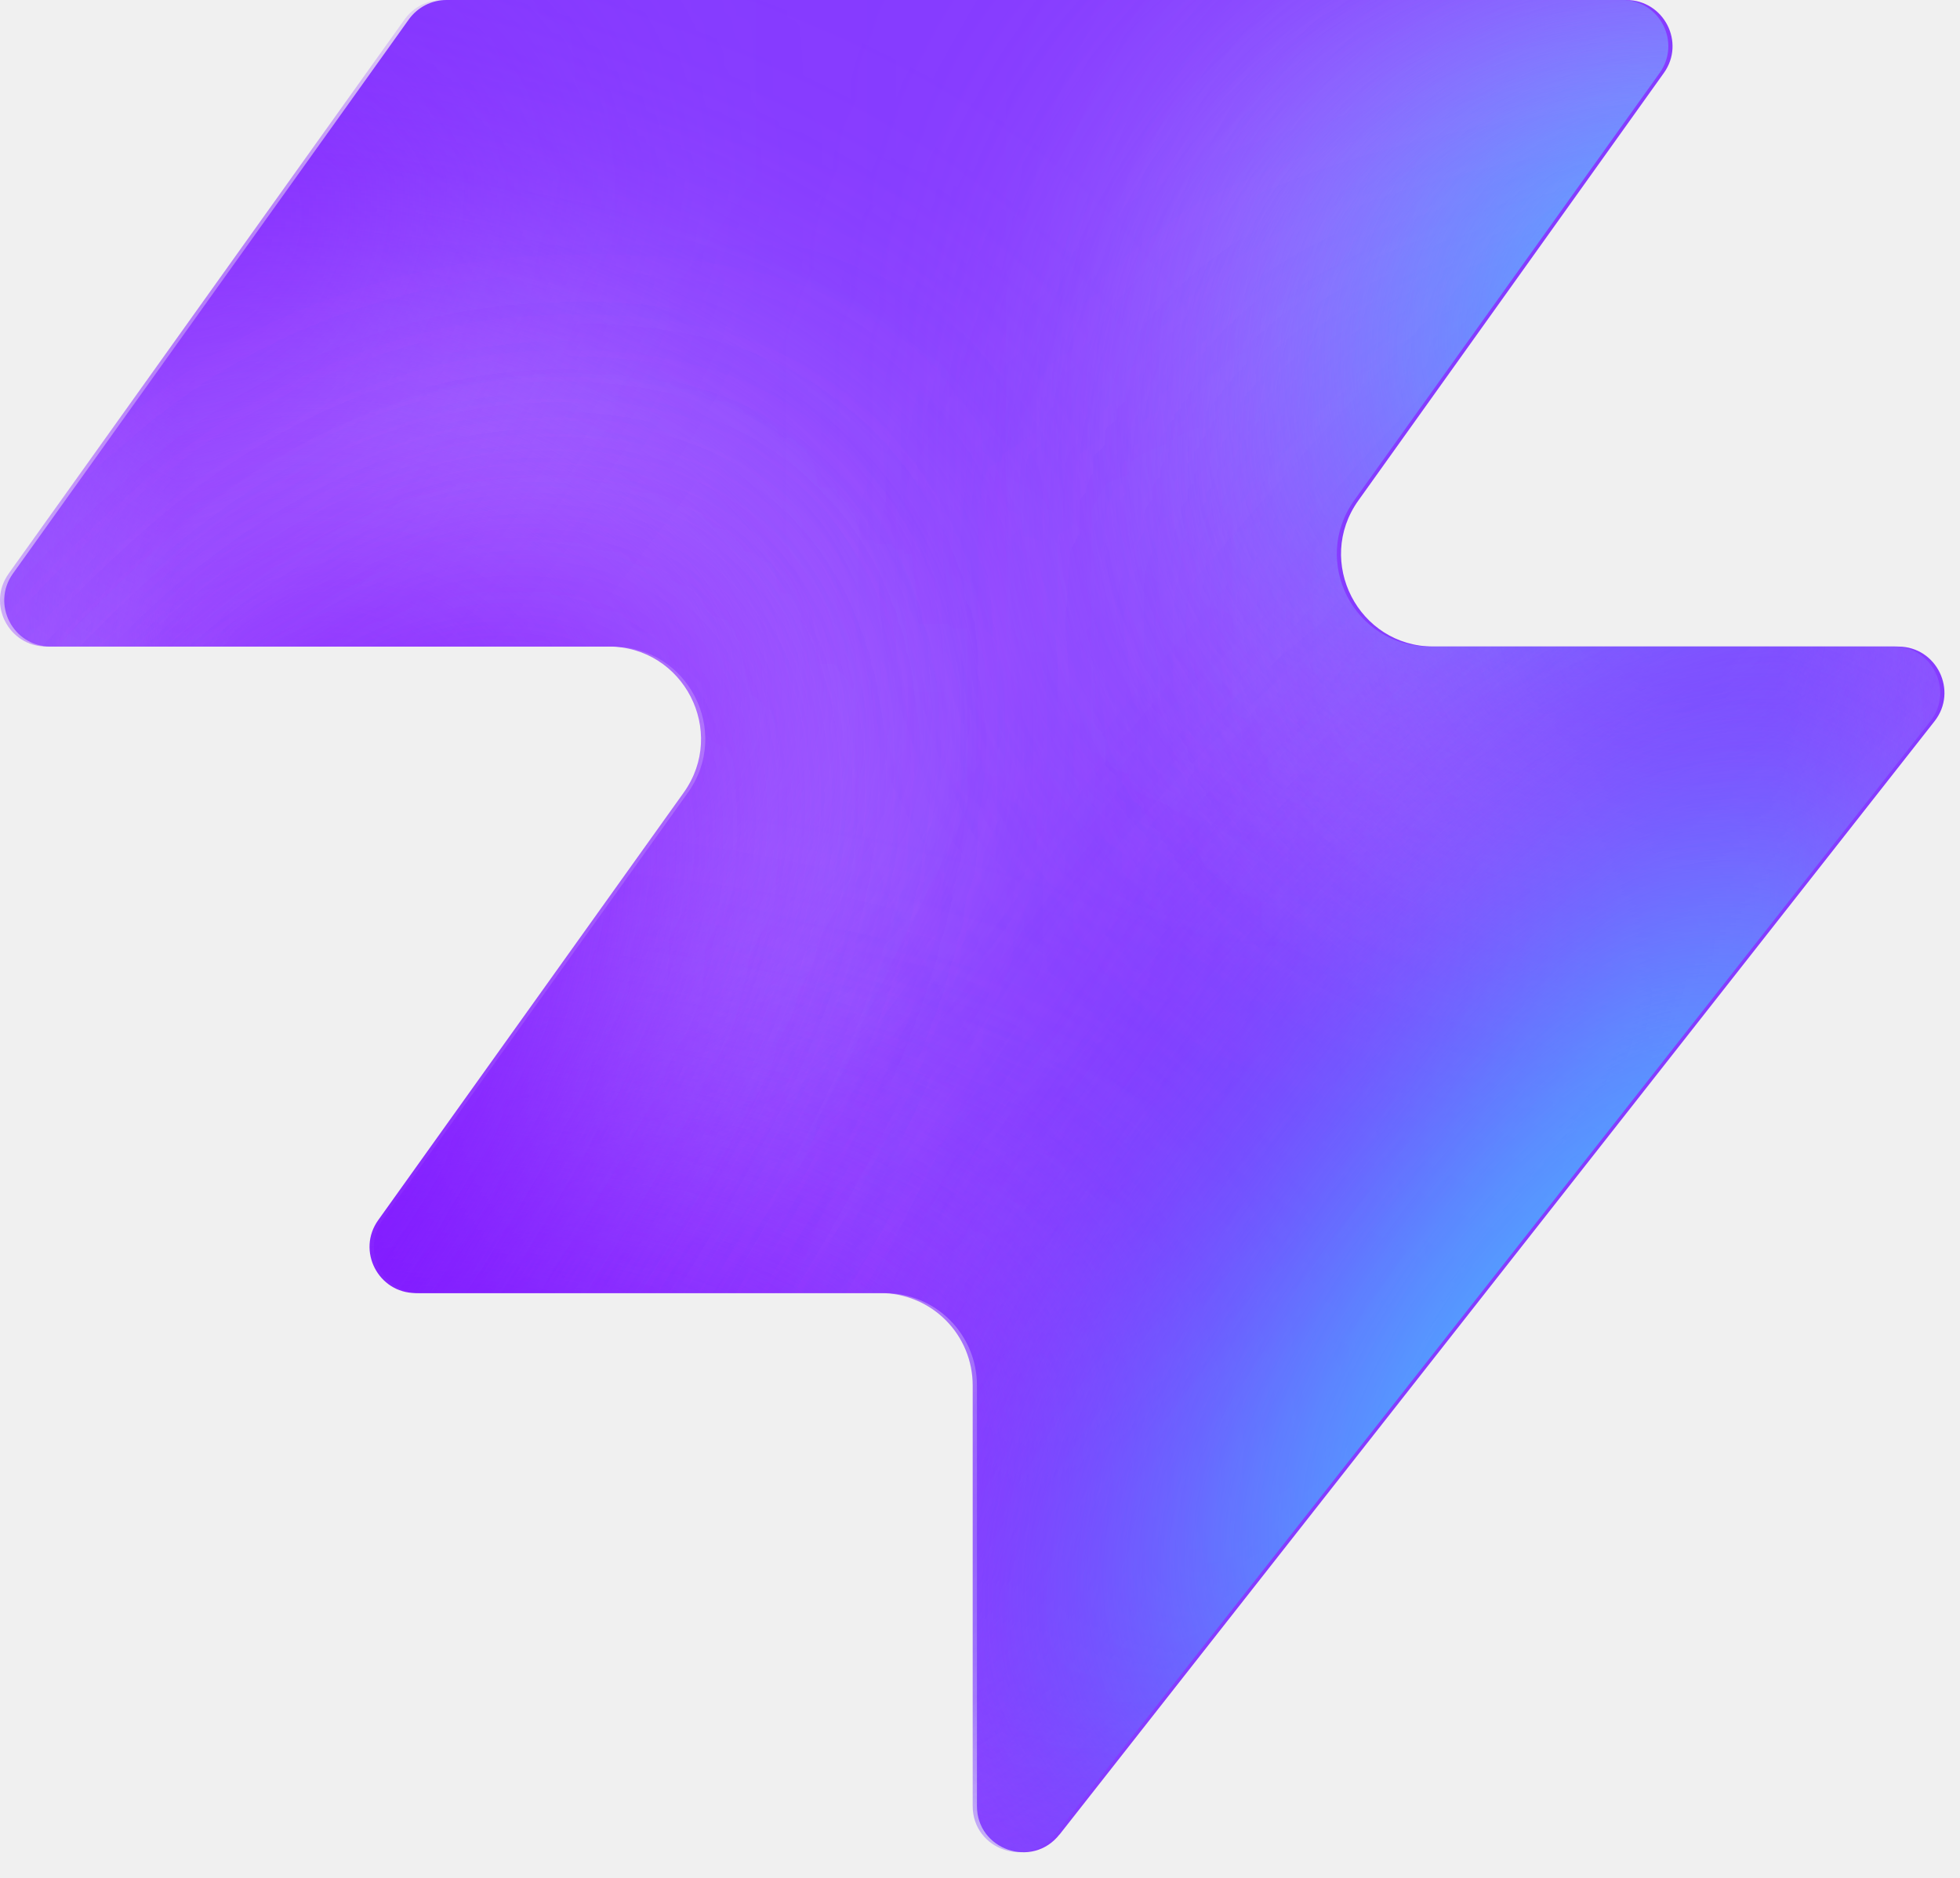
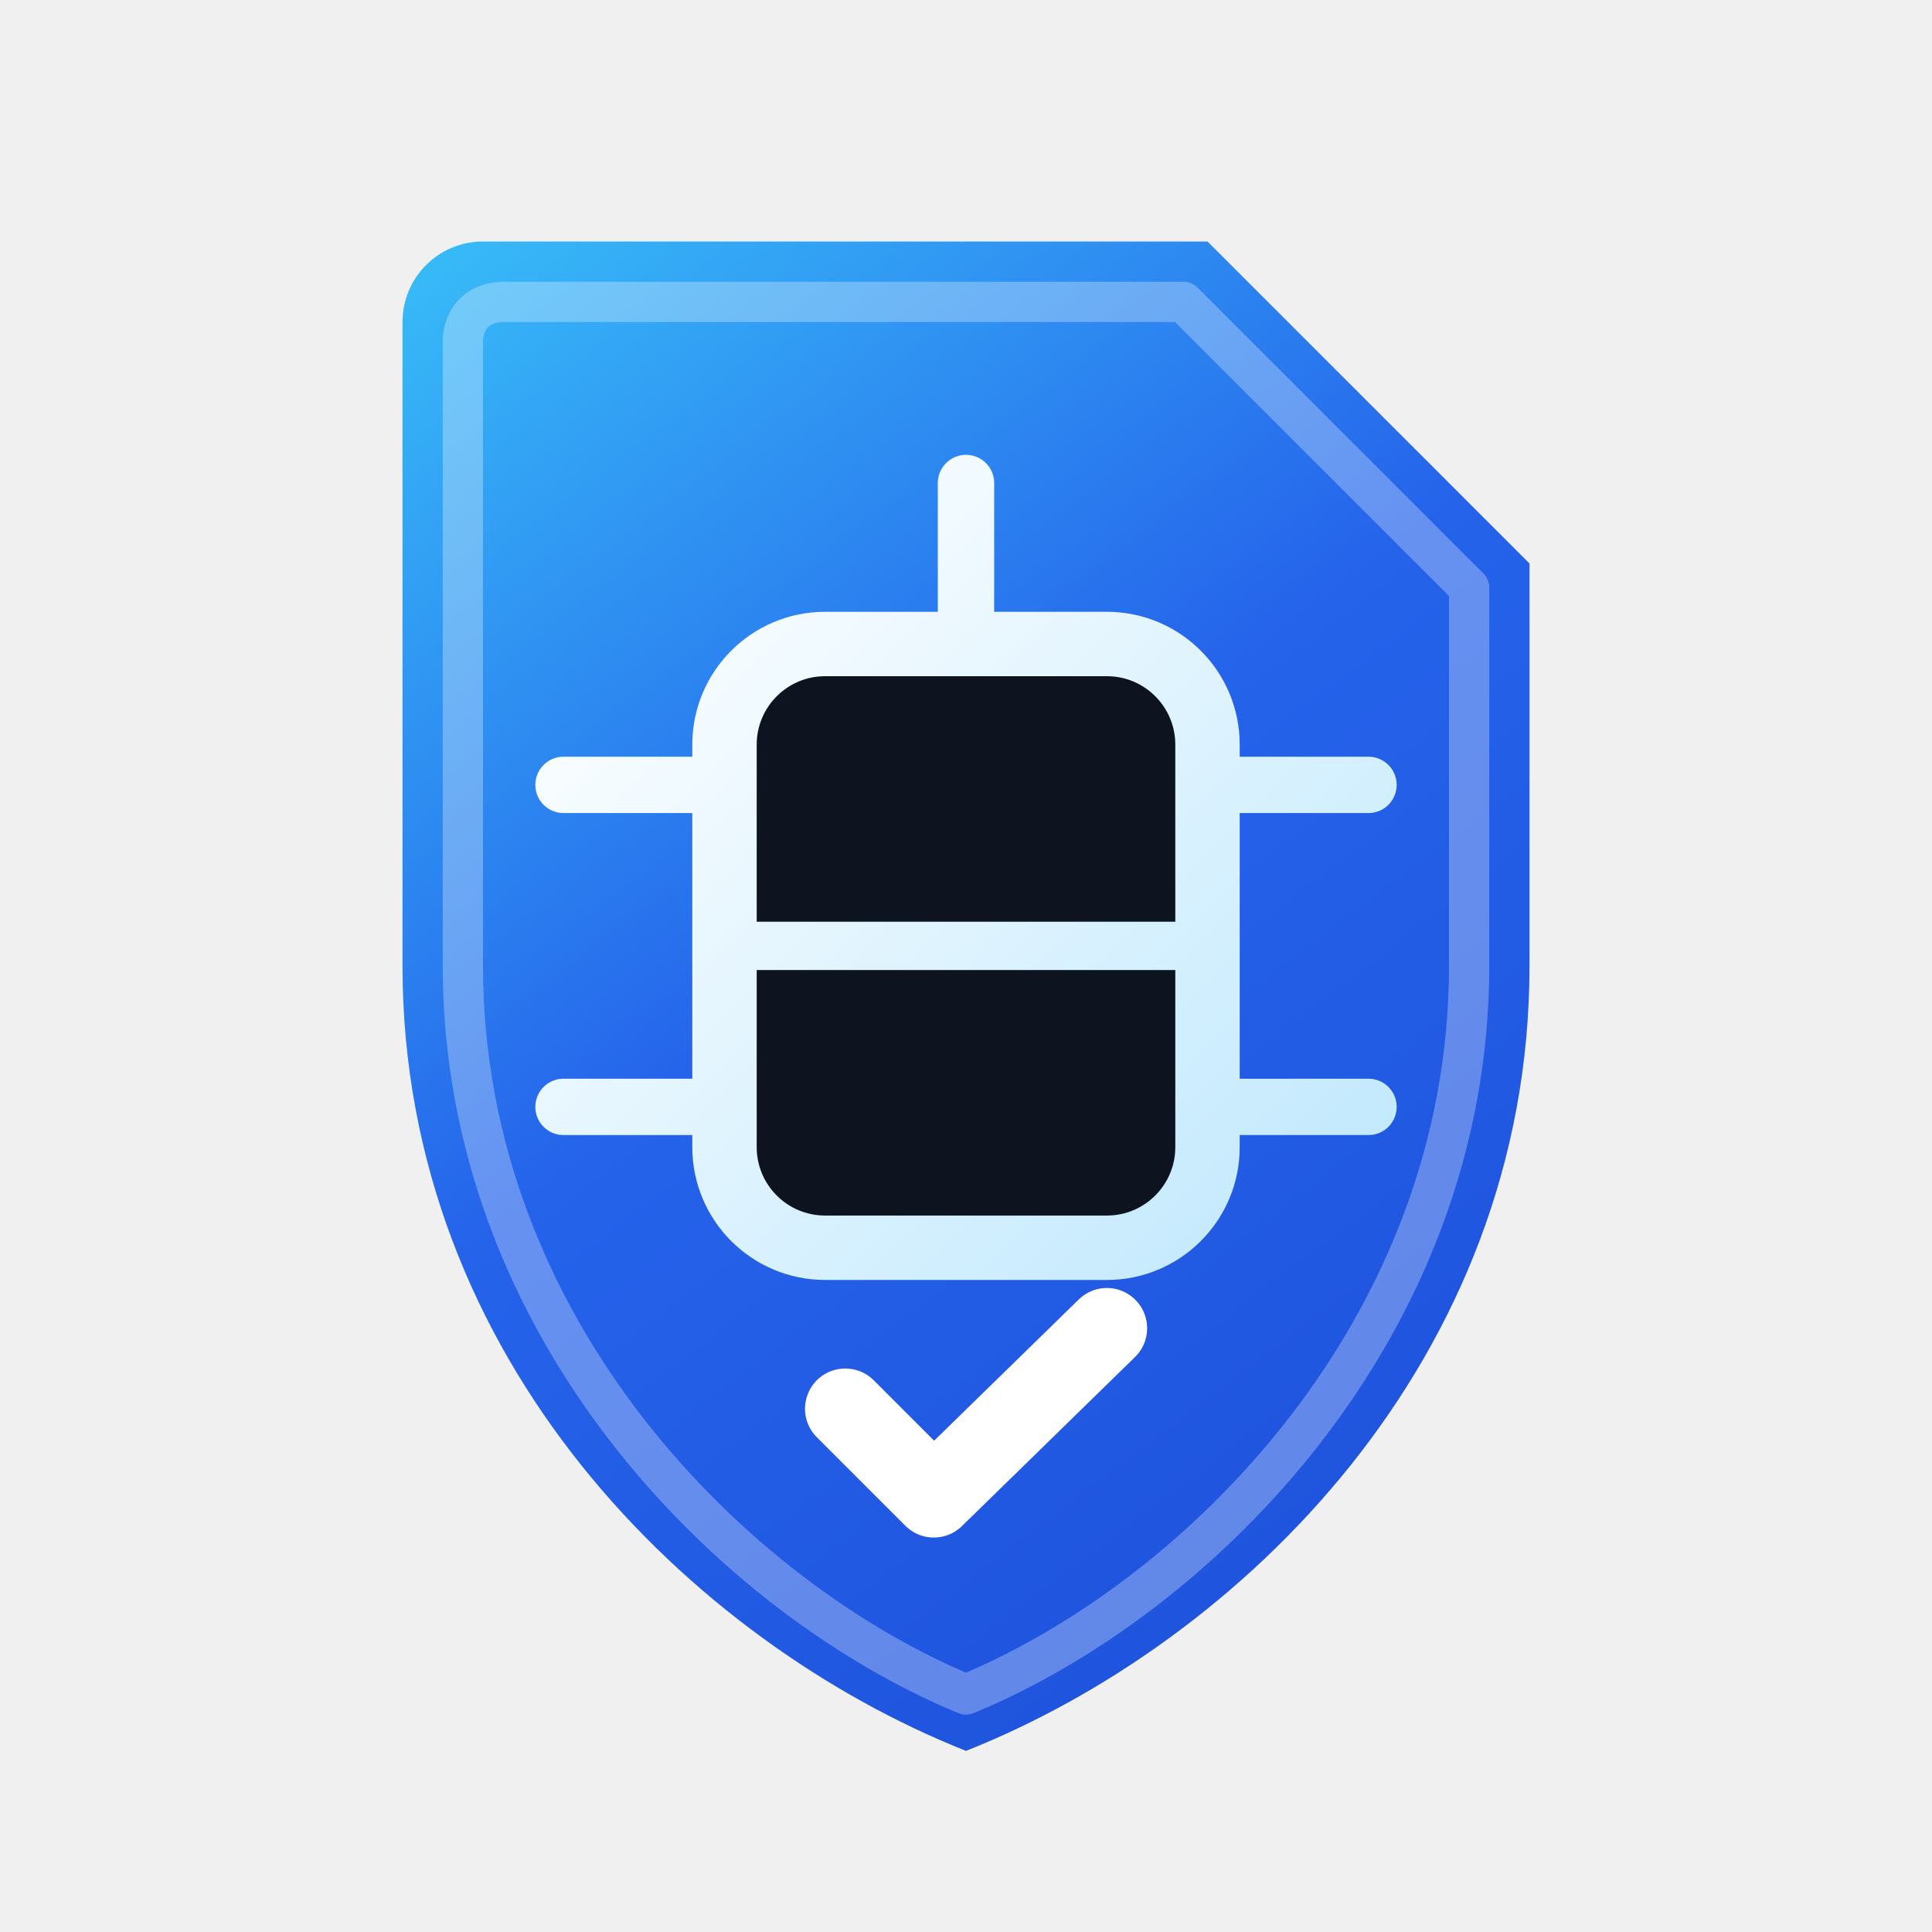
- <svg xmlns="http://www.w3.org/2000/svg" width="48" height="46" fill="none" viewBox="0 0 48 46">
-   <path fill="#863bff" d="M25.946 44.938c-.664.845-2.021.375-2.021-.698V33.937a2.26 2.26 0 0 0-2.262-2.262H10.287c-.92 0-1.456-1.04-.92-1.788l7.48-10.471c1.07-1.497 0-3.578-1.842-3.578H1.237c-.92 0-1.456-1.04-.92-1.788L10.013.474c.214-.297.556-.474.92-.474h28.894c.92 0 1.456 1.04.92 1.788l-7.48 10.471c-1.07 1.498 0 3.579 1.842 3.579h11.377c.943 0 1.473 1.088.89 1.83L25.947 44.94z" style="fill:#863bff;fill:color(display-p3 .525 .23 1);fill-opacity:1" />
-   <mask id="a" width="48" height="46" x="0" y="0" maskUnits="userSpaceOnUse" style="mask-type:alpha">
-     <path fill="#000" d="M25.842 44.938c-.664.844-2.021.375-2.021-.698V33.937a2.26 2.26 0 0 0-2.262-2.262H10.183c-.92 0-1.456-1.04-.92-1.788l7.48-10.471c1.07-1.498 0-3.579-1.842-3.579H1.133c-.92 0-1.456-1.04-.92-1.787L9.91.473c.214-.297.556-.474.92-.474h28.894c.92 0 1.456 1.04.92 1.788l-7.48 10.471c-1.07 1.498 0 3.578 1.842 3.578h11.377c.943 0 1.473 1.088.89 1.832L25.843 44.94z" style="fill:#000;fill-opacity:1" />
-   </mask>
-   <g mask="url(#a)">
-     <g filter="url(#b)">
-       <ellipse cx="5.508" cy="14.704" fill="#ede6ff" rx="5.508" ry="14.704" style="fill:#ede6ff;fill:color(display-p3 .927 .903 1);fill-opacity:1" transform="matrix(.00324 1 1 -.00324 -4.47 31.516)" />
-     </g>
-     <g filter="url(#c)">
-       <ellipse cx="10.399" cy="29.851" fill="#ede6ff" rx="10.399" ry="29.851" style="fill:#ede6ff;fill:color(display-p3 .927 .903 1);fill-opacity:1" transform="matrix(.00324 1 1 -.00324 -39.328 7.883)" />
-     </g>
-     <g filter="url(#d)">
-       <ellipse cx="5.508" cy="30.487" fill="#7e14ff" rx="5.508" ry="30.487" style="fill:#7e14ff;fill:color(display-p3 .492 .077 1);fill-opacity:1" transform="rotate(89.814 -25.913 -14.639)scale(1 -1)" />
-     </g>
-     <g filter="url(#e)">
-       <ellipse cx="5.508" cy="30.599" fill="#7e14ff" rx="5.508" ry="30.599" style="fill:#7e14ff;fill:color(display-p3 .492 .077 1);fill-opacity:1" transform="rotate(89.814 -32.644 -3.334)scale(1 -1)" />
-     </g>
-     <g filter="url(#f)">
-       <ellipse cx="5.508" cy="30.599" fill="#7e14ff" rx="5.508" ry="30.599" style="fill:#7e14ff;fill:color(display-p3 .492 .077 1);fill-opacity:1" transform="matrix(.00324 1 1 -.00324 -34.34 30.47)" />
-     </g>
-     <g filter="url(#g)">
-       <ellipse cx="14.072" cy="22.078" fill="#ede6ff" rx="14.072" ry="22.078" style="fill:#ede6ff;fill:color(display-p3 .927 .903 1);fill-opacity:1" transform="rotate(93.35 24.506 48.493)scale(-1 1)" />
-     </g>
-     <g filter="url(#h)">
-       <ellipse cx="3.47" cy="21.501" fill="#7e14ff" rx="3.47" ry="21.501" style="fill:#7e14ff;fill:color(display-p3 .492 .077 1);fill-opacity:1" transform="rotate(89.009 28.708 47.59)scale(-1 1)" />
-     </g>
-     <g filter="url(#i)">
-       <ellipse cx="3.47" cy="21.501" fill="#7e14ff" rx="3.47" ry="21.501" style="fill:#7e14ff;fill:color(display-p3 .492 .077 1);fill-opacity:1" transform="rotate(89.009 28.708 47.59)scale(-1 1)" />
-     </g>
-     <g filter="url(#j)">
-       <ellipse cx=".387" cy="8.972" fill="#7e14ff" rx="4.407" ry="29.108" style="fill:#7e14ff;fill:color(display-p3 .492 .077 1);fill-opacity:1" transform="rotate(39.51 .387 8.972)" />
-     </g>
-     <g filter="url(#k)">
-       <ellipse cx="47.523" cy="-6.092" fill="#7e14ff" rx="4.407" ry="29.108" style="fill:#7e14ff;fill:color(display-p3 .492 .077 1);fill-opacity:1" transform="rotate(37.892 47.523 -6.092)" />
-     </g>
-     <g filter="url(#l)">
-       <ellipse cx="41.412" cy="6.333" fill="#47bfff" rx="5.971" ry="9.665" style="fill:#47bfff;fill:color(display-p3 .28 .748 1);fill-opacity:1" transform="rotate(37.892 41.412 6.333)" />
-     </g>
-     <g filter="url(#m)">
-       <ellipse cx="-1.879" cy="38.332" fill="#7e14ff" rx="4.407" ry="29.108" style="fill:#7e14ff;fill:color(display-p3 .492 .077 1);fill-opacity:1" transform="rotate(37.892 -1.88 38.332)" />
-     </g>
-     <g filter="url(#n)">
-       <ellipse cx="-1.879" cy="38.332" fill="#7e14ff" rx="4.407" ry="29.108" style="fill:#7e14ff;fill:color(display-p3 .492 .077 1);fill-opacity:1" transform="rotate(37.892 -1.88 38.332)" />
-     </g>
-     <g filter="url(#o)">
-       <ellipse cx="35.651" cy="29.907" fill="#7e14ff" rx="4.407" ry="29.108" style="fill:#7e14ff;fill:color(display-p3 .492 .077 1);fill-opacity:1" transform="rotate(37.892 35.651 29.907)" />
-     </g>
-     <g filter="url(#p)">
-       <ellipse cx="38.418" cy="32.4" fill="#47bfff" rx="5.971" ry="15.297" style="fill:#47bfff;fill:color(display-p3 .28 .748 1);fill-opacity:1" transform="rotate(37.892 38.418 32.4)" />
-     </g>
-   </g>
+ <svg xmlns="http://www.w3.org/2000/svg" viewBox="0 0 48 48" width="48" height="48" fill="none">
  <defs>
-     <filter id="b" width="60.045" height="41.654" x="-19.77" y="16.149" color-interpolation-filters="sRGB" filterUnits="userSpaceOnUse">
-       <feFlood flood-opacity="0" result="BackgroundImageFix" />
-       <feBlend in="SourceGraphic" in2="BackgroundImageFix" result="shape" />
-       <feGaussianBlur result="effect1_foregroundBlur_2002_17158" stdDeviation="7.659" />
-     </filter>
-     <filter id="c" width="90.34" height="51.437" x="-54.613" y="-7.533" color-interpolation-filters="sRGB" filterUnits="userSpaceOnUse">
-       <feFlood flood-opacity="0" result="BackgroundImageFix" />
-       <feBlend in="SourceGraphic" in2="BackgroundImageFix" result="shape" />
-       <feGaussianBlur result="effect1_foregroundBlur_2002_17158" stdDeviation="7.659" />
-     </filter>
-     <filter id="d" width="79.355" height="29.4" x="-49.64" y="2.03" color-interpolation-filters="sRGB" filterUnits="userSpaceOnUse">
-       <feFlood flood-opacity="0" result="BackgroundImageFix" />
-       <feBlend in="SourceGraphic" in2="BackgroundImageFix" result="shape" />
-       <feGaussianBlur result="effect1_foregroundBlur_2002_17158" stdDeviation="4.596" />
-     </filter>
-     <filter id="e" width="79.579" height="29.4" x="-45.045" y="20.029" color-interpolation-filters="sRGB" filterUnits="userSpaceOnUse">
-       <feFlood flood-opacity="0" result="BackgroundImageFix" />
-       <feBlend in="SourceGraphic" in2="BackgroundImageFix" result="shape" />
-       <feGaussianBlur result="effect1_foregroundBlur_2002_17158" stdDeviation="4.596" />
-     </filter>
-     <filter id="f" width="79.579" height="29.4" x="-43.513" y="21.178" color-interpolation-filters="sRGB" filterUnits="userSpaceOnUse">
-       <feFlood flood-opacity="0" result="BackgroundImageFix" />
-       <feBlend in="SourceGraphic" in2="BackgroundImageFix" result="shape" />
-       <feGaussianBlur result="effect1_foregroundBlur_2002_17158" stdDeviation="4.596" />
-     </filter>
-     <filter id="g" width="74.749" height="58.852" x="15.756" y="-17.901" color-interpolation-filters="sRGB" filterUnits="userSpaceOnUse">
-       <feFlood flood-opacity="0" result="BackgroundImageFix" />
-       <feBlend in="SourceGraphic" in2="BackgroundImageFix" result="shape" />
-       <feGaussianBlur result="effect1_foregroundBlur_2002_17158" stdDeviation="7.659" />
-     </filter>
-     <filter id="h" width="61.377" height="25.362" x="23.548" y="2.284" color-interpolation-filters="sRGB" filterUnits="userSpaceOnUse">
-       <feFlood flood-opacity="0" result="BackgroundImageFix" />
-       <feBlend in="SourceGraphic" in2="BackgroundImageFix" result="shape" />
-       <feGaussianBlur result="effect1_foregroundBlur_2002_17158" stdDeviation="4.596" />
-     </filter>
-     <filter id="i" width="61.377" height="25.362" x="23.548" y="2.284" color-interpolation-filters="sRGB" filterUnits="userSpaceOnUse">
-       <feFlood flood-opacity="0" result="BackgroundImageFix" />
-       <feBlend in="SourceGraphic" in2="BackgroundImageFix" result="shape" />
-       <feGaussianBlur result="effect1_foregroundBlur_2002_17158" stdDeviation="4.596" />
-     </filter>
-     <filter id="j" width="56.045" height="63.649" x="-27.636" y="-22.853" color-interpolation-filters="sRGB" filterUnits="userSpaceOnUse">
-       <feFlood flood-opacity="0" result="BackgroundImageFix" />
-       <feBlend in="SourceGraphic" in2="BackgroundImageFix" result="shape" />
-       <feGaussianBlur result="effect1_foregroundBlur_2002_17158" stdDeviation="4.596" />
-     </filter>
-     <filter id="k" width="54.814" height="64.646" x="20.116" y="-38.415" color-interpolation-filters="sRGB" filterUnits="userSpaceOnUse">
-       <feFlood flood-opacity="0" result="BackgroundImageFix" />
-       <feBlend in="SourceGraphic" in2="BackgroundImageFix" result="shape" />
-       <feGaussianBlur result="effect1_foregroundBlur_2002_17158" stdDeviation="4.596" />
-     </filter>
-     <filter id="l" width="33.541" height="35.313" x="24.641" y="-11.323" color-interpolation-filters="sRGB" filterUnits="userSpaceOnUse">
-       <feFlood flood-opacity="0" result="BackgroundImageFix" />
-       <feBlend in="SourceGraphic" in2="BackgroundImageFix" result="shape" />
-       <feGaussianBlur result="effect1_foregroundBlur_2002_17158" stdDeviation="4.596" />
-     </filter>
-     <filter id="m" width="54.814" height="64.646" x="-29.286" y="6.009" color-interpolation-filters="sRGB" filterUnits="userSpaceOnUse">
-       <feFlood flood-opacity="0" result="BackgroundImageFix" />
-       <feBlend in="SourceGraphic" in2="BackgroundImageFix" result="shape" />
-       <feGaussianBlur result="effect1_foregroundBlur_2002_17158" stdDeviation="4.596" />
-     </filter>
-     <filter id="n" width="54.814" height="64.646" x="-29.286" y="6.009" color-interpolation-filters="sRGB" filterUnits="userSpaceOnUse">
-       <feFlood flood-opacity="0" result="BackgroundImageFix" />
-       <feBlend in="SourceGraphic" in2="BackgroundImageFix" result="shape" />
-       <feGaussianBlur result="effect1_foregroundBlur_2002_17158" stdDeviation="4.596" />
-     </filter>
-     <filter id="o" width="54.814" height="64.646" x="8.244" y="-2.416" color-interpolation-filters="sRGB" filterUnits="userSpaceOnUse">
-       <feFlood flood-opacity="0" result="BackgroundImageFix" />
-       <feBlend in="SourceGraphic" in2="BackgroundImageFix" result="shape" />
-       <feGaussianBlur result="effect1_foregroundBlur_2002_17158" stdDeviation="4.596" />
-     </filter>
-     <filter id="p" width="39.409" height="43.623" x="18.713" y="10.588" color-interpolation-filters="sRGB" filterUnits="userSpaceOnUse">
-       <feFlood flood-opacity="0" result="BackgroundImageFix" />
-       <feBlend in="SourceGraphic" in2="BackgroundImageFix" result="shape" />
-       <feGaussianBlur result="effect1_foregroundBlur_2002_17158" stdDeviation="4.596" />
-     </filter>
+     <linearGradient id="sgGrad" x1="10" y1="6" x2="38" y2="43" gradientUnits="userSpaceOnUse">
+       <stop offset="0%" stop-color="#38BDF8" />
+       <stop offset="45%" stop-color="#2563EB" />
+       <stop offset="100%" stop-color="#1D4ED8" />
+     </linearGradient>
+     <linearGradient id="chipStroke" x1="14" y1="14" x2="34" y2="34" gradientUnits="userSpaceOnUse">
+       <stop offset="0%" stop-color="#FFFFFF" />
+       <stop offset="100%" stop-color="#BAE6FD" />
+     </linearGradient>
  </defs>
+   <path d="M 12 6 C 10.895 6 10 6.895 10 8 L 10 24 C 10 33.8 17.2 40.8 24 43.5 C 30.8 40.8 38 33.8 38 24 L 38 14 L 30 6 L 12 6 Z" fill="url(#sgGrad)" />
+   <path d="M 12.5 7.5 L 29.4 7.5 L 36.5 14.6 L 36.5 24 C 36.5 33 29.8 39.7 24 42.1 C 18.2 39.7 11.5 33 11.5 24 L 11.5 8.5 C 11.5 7.9 11.9 7.5 12.5 7.5 Z" stroke="rgba(255, 255, 255, 0.3)" stroke-width="1" fill="none" stroke-linejoin="round" />
+   <rect x="18" y="16" width="12" height="15" rx="2.5" fill="#0D1420" stroke="url(#chipStroke)" stroke-width="1.6" />
+   <line x1="18" y1="23.5" x2="30" y2="23.5" stroke="url(#chipStroke)" stroke-width="1.2" />
+   <path d="M 14 19.5 L 18 19.5 M 14 27.5 L 18 27.5" stroke="url(#chipStroke)" stroke-width="1.4" stroke-linecap="round" />
+   <path d="M 30 19.5 L 34 19.5 M 30 27.5 L 34 27.5" stroke="url(#chipStroke)" stroke-width="1.4" stroke-linecap="round" />
+   <line x1="24" y1="12" x2="24" y2="16" stroke="url(#chipStroke)" stroke-width="1.4" stroke-linecap="round" />
+   <path d="M 21 35 L 23.2 37.2 L 27.5 33" stroke="#FFFFFF" stroke-width="2" stroke-linecap="round" stroke-linejoin="round" />
</svg>
